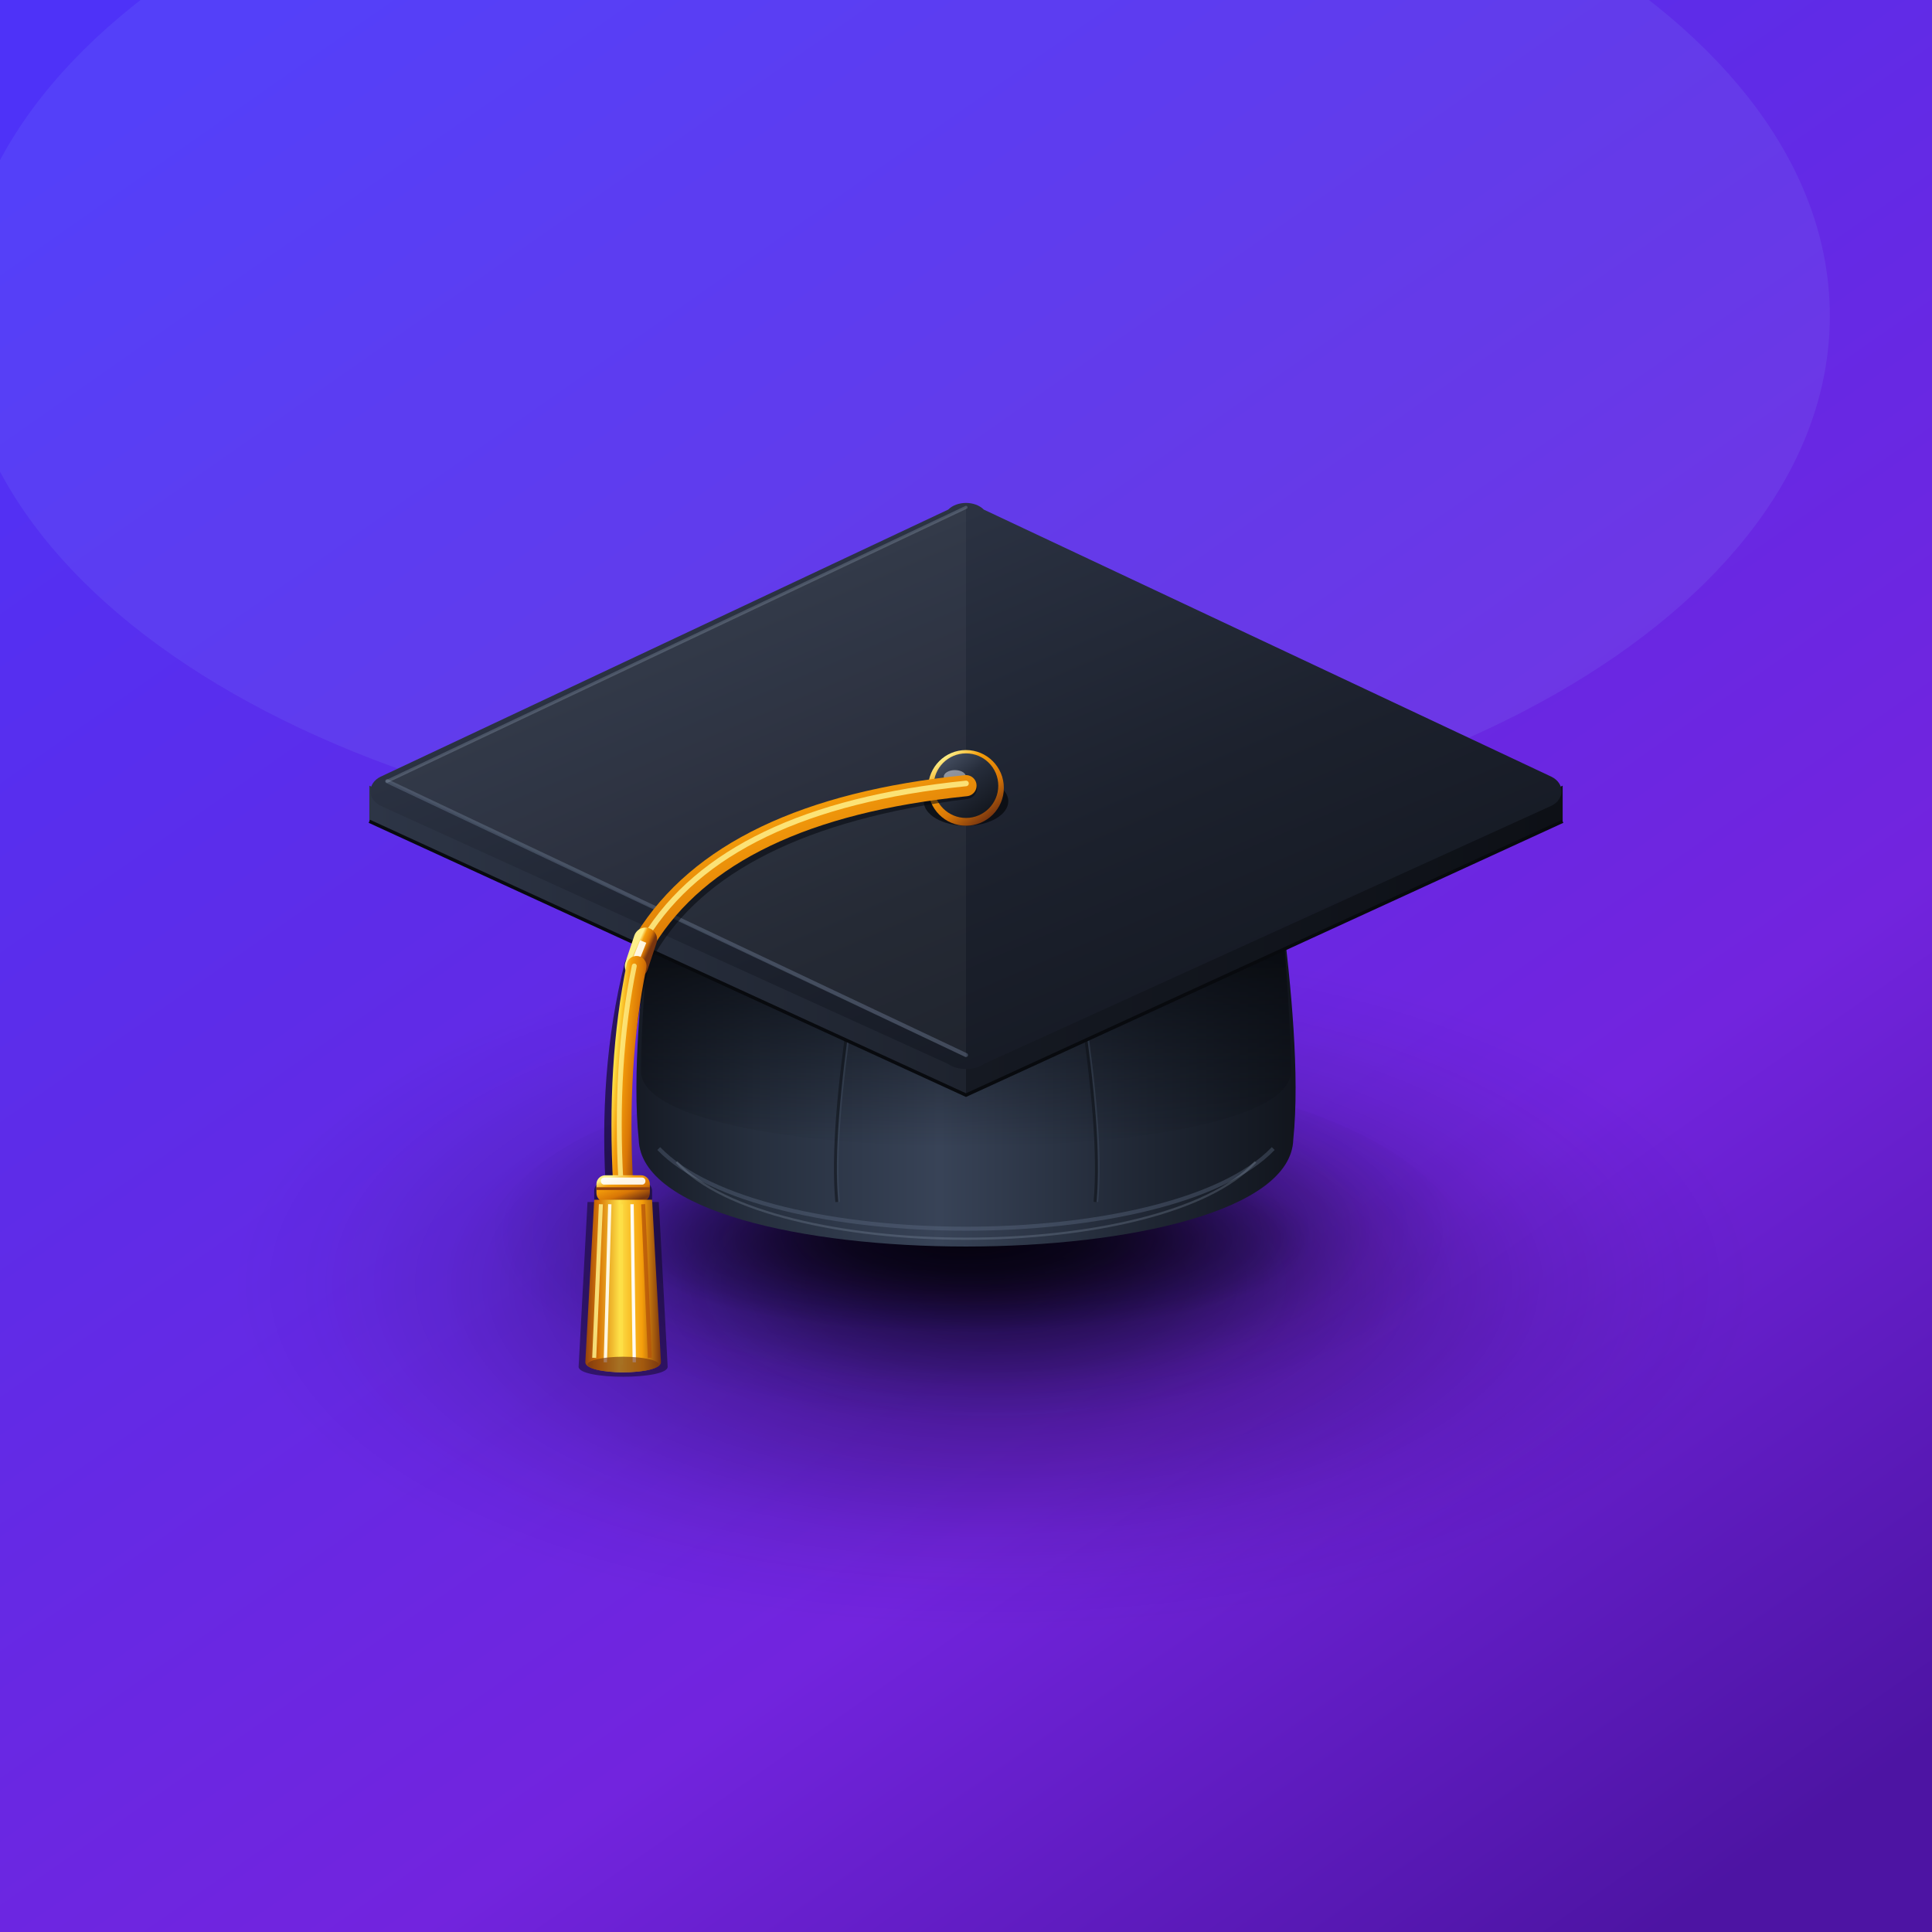
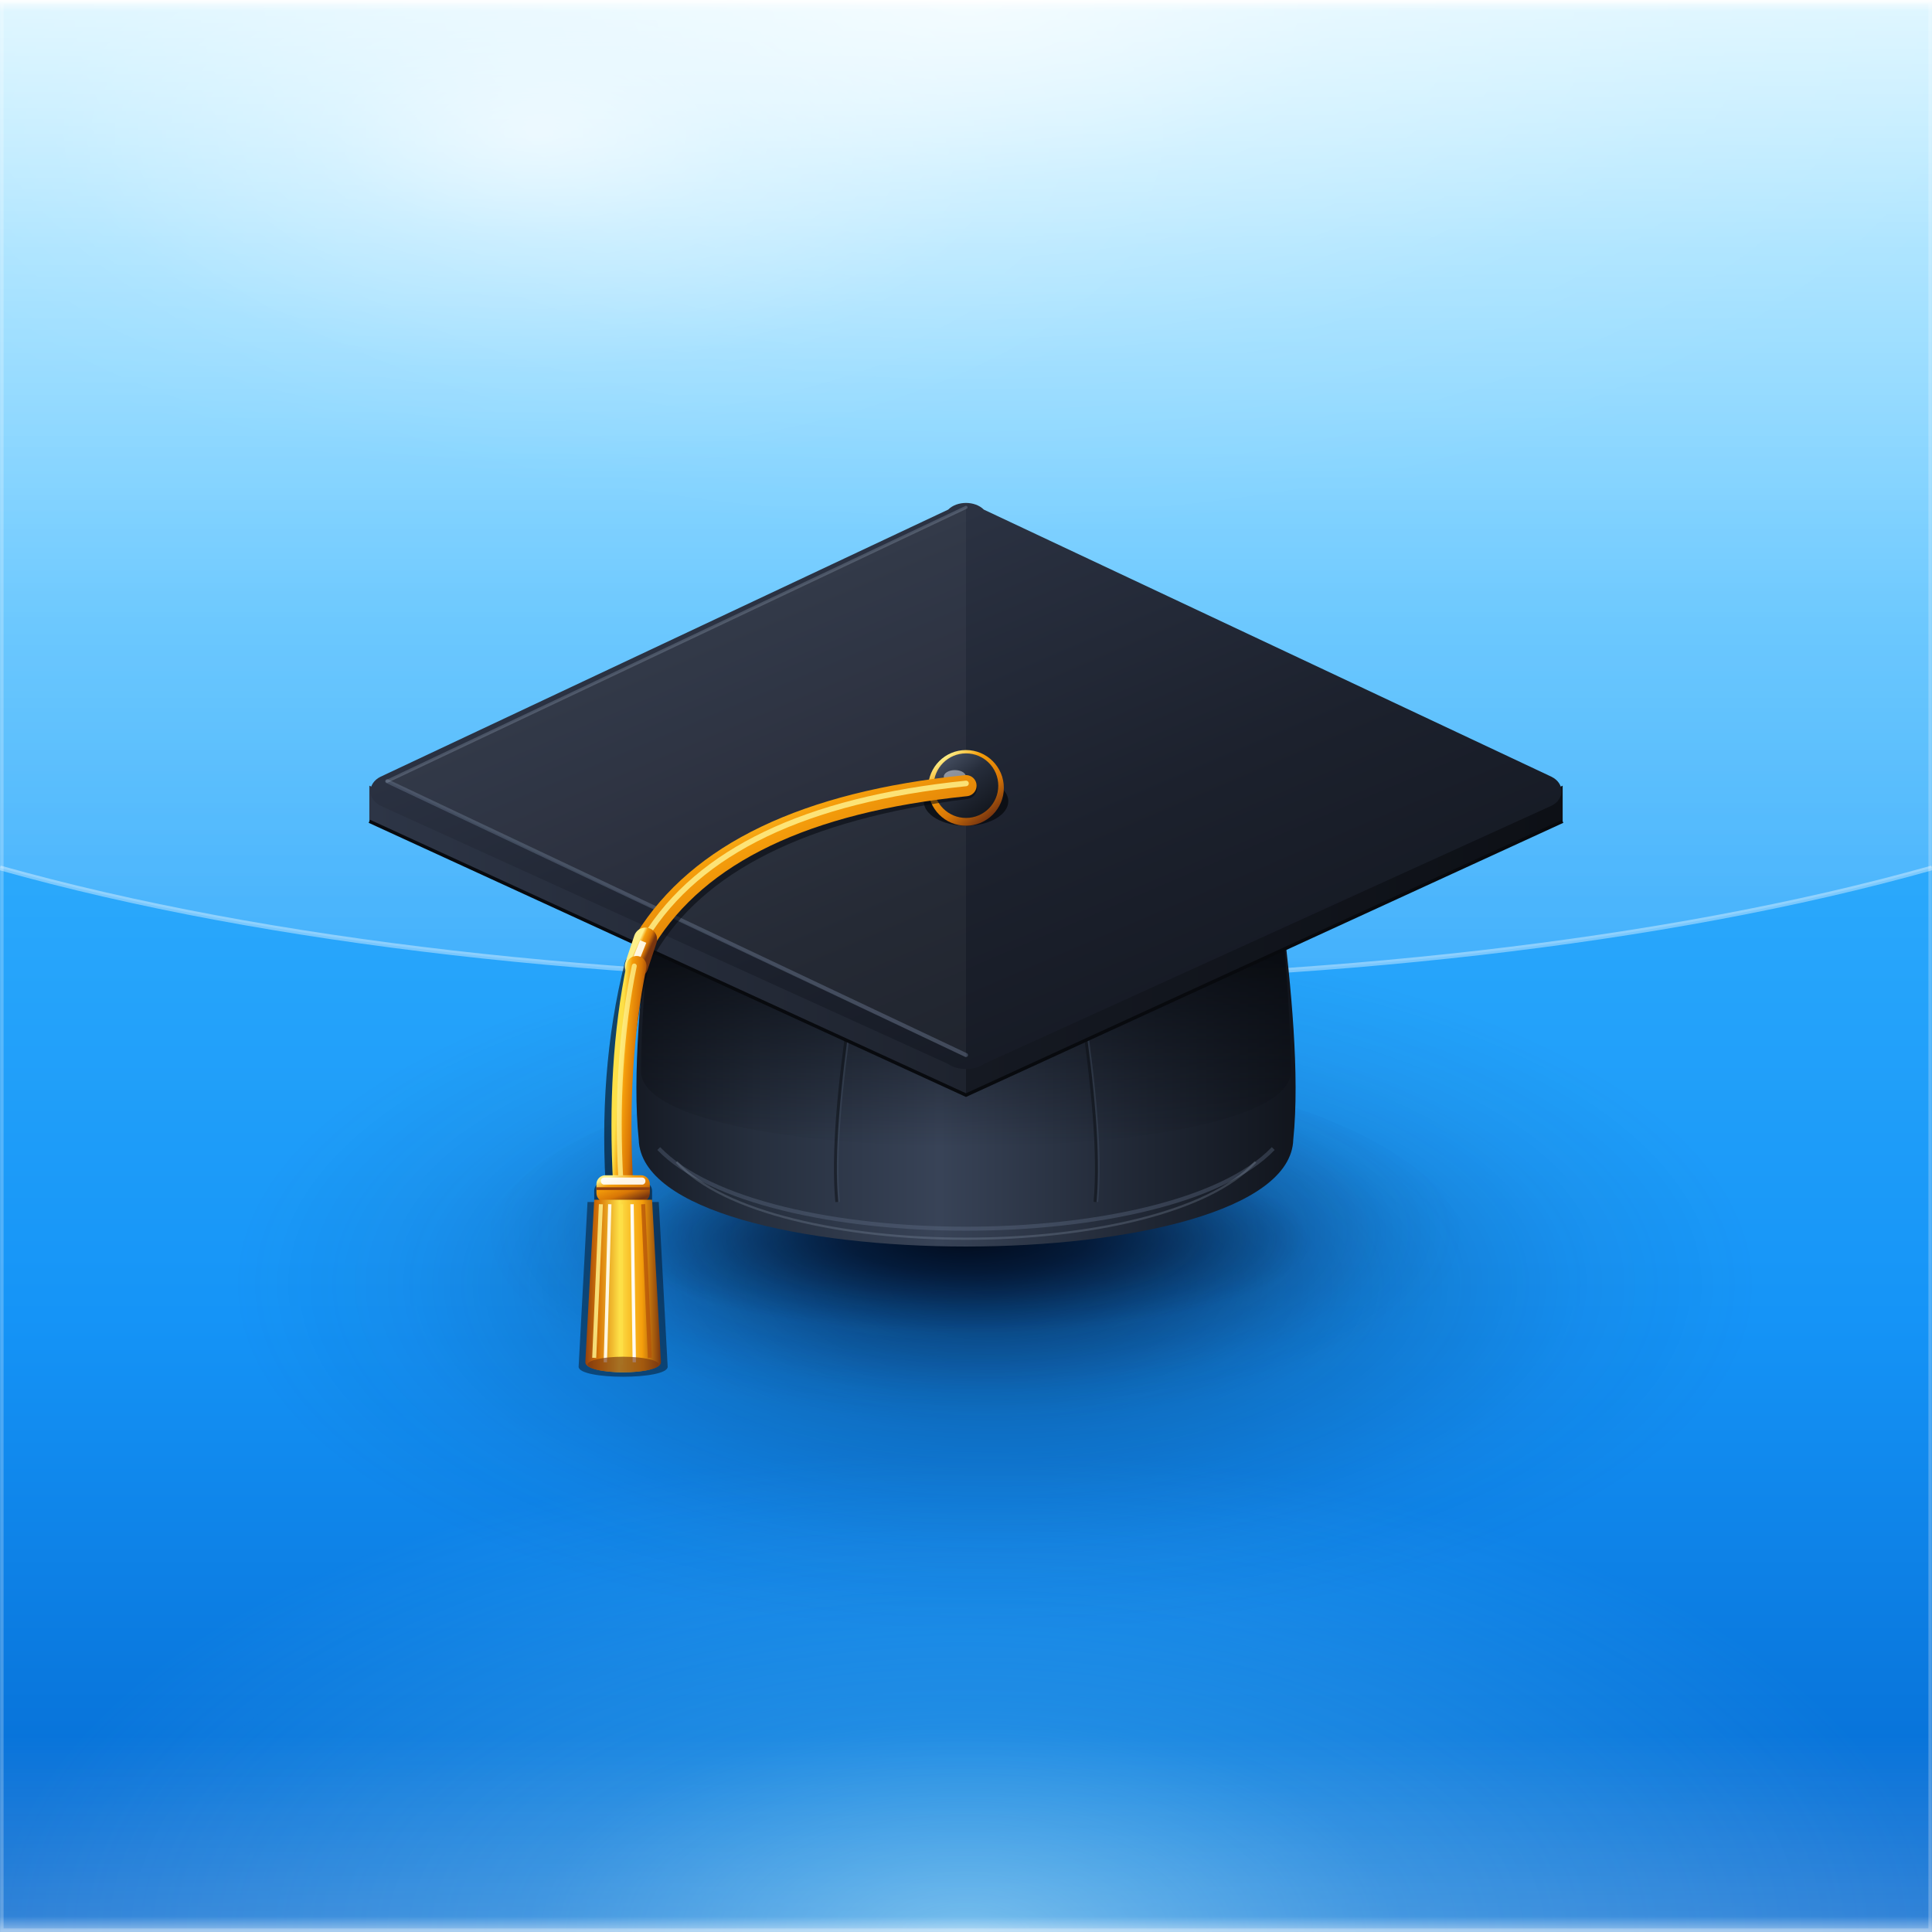
<svg xmlns="http://www.w3.org/2000/svg" width="1024" height="1024" viewBox="0 0 1024 1024">
  <defs>
-     <filter id="macAppShadow" x="-25%" y="-15%" width="150%" height="150%">
-       <feDropShadow dx="0" dy="32" stdDeviation="32" flood-color="#080A22" flood-opacity="0.48" />
-       <feDropShadow dx="0" dy="12" stdDeviation="14" flood-color="#050718" flood-opacity="0.32" />
-     </filter>
-     <linearGradient id="squircleBg" x1="0.15" y1="0.0" x2="0.85" y2="1.0">
-       <stop offset="0%" stop-color="#4E32F8" />
-       <stop offset="35%" stop-color="#5E2CE8" />
-       <stop offset="70%" stop-color="#7224DE" />
-       <stop offset="100%" stop-color="#4D14A3" />
+     <linearGradient id="ios6SkyBase" x1="0" y1="0" x2="0" y2="1">
+       <stop offset="0%" stop-color="#6ED6FF" />
+       <stop offset="28%" stop-color="#3BB8FF" />
+       <stop offset="68%" stop-color="#1594F7" />
+       <stop offset="100%" stop-color="#0265CD" />
    </linearGradient>
-     <linearGradient id="topRimLight" x1="0" y1="0" x2="0" y2="1">
-       <stop offset="0%" stop-color="#FFFFFF" stop-opacity="0.45" />
-       <stop offset="3%" stop-color="#FFFFFF" stop-opacity="0.15" />
-       <stop offset="15%" stop-color="#FFFFFF" stop-opacity="0.0" />
+     <linearGradient id="ios6GlossArc" x1="0" y1="0" x2="0" y2="1">
+       <stop offset="0%" stop-color="#FFFFFF" stop-opacity="0.78" />
+       <stop offset="25%" stop-color="#FFFFFF" stop-opacity="0.52" />
+       <stop offset="65%" stop-color="#FFFFFF" stop-opacity="0.26" />
+       <stop offset="98%" stop-color="#FFFFFF" stop-opacity="0.14" />
+       <stop offset="100%" stop-color="#FFFFFF" stop-opacity="0.08" />
    </linearGradient>
-     <linearGradient id="bottomRimStroke" x1="0" y1="0" x2="0" y2="1">
-       <stop offset="0%" stop-color="#FFFFFF" stop-opacity="0.0" />
-       <stop offset="85%" stop-color="#FFFFFF" stop-opacity="0.06" />
-       <stop offset="100%" stop-color="#FFFFFF" stop-opacity="0.22" />
+     <radialGradient id="topSunlightFlare" cx="50%" cy="0%" r="55%">
+       <stop offset="0%" stop-color="#FFFFFF" stop-opacity="0.65" />
+       <stop offset="35%" stop-color="#FFFFFF" stop-opacity="0.25" />
+       <stop offset="70%" stop-color="#FFFFFF" stop-opacity="0.06" />
+       <stop offset="100%" stop-color="#FFFFFF" stop-opacity="0.00" />
+     </radialGradient>
+     <radialGradient id="topLeftHotspot" cx="28%" cy="14%" r="35%">
+       <stop offset="0%" stop-color="#FFFFFF" stop-opacity="0.60" />
+       <stop offset="30%" stop-color="#FFFFFF" stop-opacity="0.28" />
+       <stop offset="70%" stop-color="#FFFFFF" stop-opacity="0.05" />
+       <stop offset="100%" stop-color="#FFFFFF" stop-opacity="0.00" />
+     </radialGradient>
+     <linearGradient id="topBevelRim" x1="0" y1="0" x2="0" y2="1">
+       <stop offset="0%" stop-color="#FFFFFF" stop-opacity="0.95" />
+       <stop offset="2%" stop-color="#FFFFFF" stop-opacity="0.50" />
+       <stop offset="6%" stop-color="#FFFFFF" stop-opacity="0.00" />
    </linearGradient>
-     <linearGradient id="bottomCornerGlintLeft" x1="0" y1="1" x2="1" y2="0">
-       <stop offset="0%" stop-color="#FFFFFF" stop-opacity="0.25" />
-       <stop offset="35%" stop-color="#FFFFFF" stop-opacity="0.08" />
-       <stop offset="100%" stop-color="#FFFFFF" stop-opacity="0.0" />
+     <radialGradient id="bottomInternalBounce" cx="50%" cy="100%" r="50%">
+       <stop offset="0%" stop-color="#9DEBFF" stop-opacity="0.55" />
+       <stop offset="45%" stop-color="#72DBFF" stop-opacity="0.22" />
+       <stop offset="100%" stop-color="#72DBFF" stop-opacity="0.00" />
+     </radialGradient>
+     <linearGradient id="bottomBevelRim" x1="0" y1="0" x2="0" y2="1">
+       <stop offset="0%" stop-color="#FFFFFF" stop-opacity="0.00" />
+       <stop offset="92%" stop-color="#FFFFFF" stop-opacity="0.18" />
+       <stop offset="100%" stop-color="#FFFFFF" stop-opacity="0.55" />
    </linearGradient>
-     <linearGradient id="bottomCornerGlintRight" x1="1" y1="1" x2="0" y2="0">
-       <stop offset="0%" stop-color="#FFFFFF" stop-opacity="0.25" />
-       <stop offset="35%" stop-color="#FFFFFF" stop-opacity="0.08" />
-       <stop offset="100%" stop-color="#FFFFFF" stop-opacity="0.0" />
-     </linearGradient>
-     <clipPath id="squircleClip">
-       <rect x="100" y="100" width="824" height="824" rx="190" ry="190" />
-     </clipPath>
    <radialGradient id="broadAmbientShadow" cx="50%" cy="50%" r="50%">
-       <stop offset="0%" stop-color="#050414" stop-opacity="0.55" />
-       <stop offset="25%" stop-color="#050414" stop-opacity="0.42" />
-       <stop offset="50%" stop-color="#060519" stop-opacity="0.25" />
-       <stop offset="72%" stop-color="#0A0826" stop-opacity="0.10" />
-       <stop offset="88%" stop-color="#0F0C35" stop-opacity="0.03" />
-       <stop offset="100%" stop-color="#141042" stop-opacity="0.00" />
+       <stop offset="0%" stop-color="#031432" stop-opacity="0.45" />
+       <stop offset="28%" stop-color="#041638" stop-opacity="0.32" />
+       <stop offset="55%" stop-color="#061C48" stop-opacity="0.18" />
+       <stop offset="78%" stop-color="#0A245C" stop-opacity="0.06" />
+       <stop offset="100%" stop-color="#0E2C6C" stop-opacity="0.00" />
    </radialGradient>
    <radialGradient id="mediumCastShadow" cx="50%" cy="45%" r="50%">
-       <stop offset="0%" stop-color="#03020C" stop-opacity="0.70" />
-       <stop offset="30%" stop-color="#03020C" stop-opacity="0.52" />
-       <stop offset="60%" stop-color="#040312" stop-opacity="0.28" />
-       <stop offset="82%" stop-color="#07051E" stop-opacity="0.08" />
-       <stop offset="100%" stop-color="#0B082C" stop-opacity="0.00" />
+       <stop offset="0%" stop-color="#010C22" stop-opacity="0.65" />
+       <stop offset="32%" stop-color="#02102E" stop-opacity="0.45" />
+       <stop offset="64%" stop-color="#03163E" stop-opacity="0.22" />
+       <stop offset="85%" stop-color="#062054" stop-opacity="0.06" />
+       <stop offset="100%" stop-color="#0A2864" stop-opacity="0.00" />
    </radialGradient>
    <radialGradient id="tightContactShadow" cx="50%" cy="50%" r="50%">
-       <stop offset="0%" stop-color="#020108" stop-opacity="0.85" />
-       <stop offset="35%" stop-color="#020108" stop-opacity="0.65" />
-       <stop offset="70%" stop-color="#020108" stop-opacity="0.25" />
-       <stop offset="100%" stop-color="#040212" stop-opacity="0.00" />
+       <stop offset="0%" stop-color="#010512" stop-opacity="0.85" />
+       <stop offset="35%" stop-color="#01081C" stop-opacity="0.62" />
+       <stop offset="72%" stop-color="#020E28" stop-opacity="0.22" />
+       <stop offset="100%" stop-color="#041438" stop-opacity="0.00" />
    </radialGradient>
    <linearGradient id="boardTopSurface" x1="0.1" y1="0.05" x2="0.9" y2="0.95">
      <stop offset="0%" stop-color="#363E50" />
      <stop offset="22%" stop-color="#2A3141" />
      <stop offset="60%" stop-color="#1C212D" />
      <stop offset="100%" stop-color="#12161F" />
    </linearGradient>
    <linearGradient id="boardEdgeLeft" x1="0" y1="0" x2="1" y2="0">
      <stop offset="0%" stop-color="#2D3546" />
      <stop offset="100%" stop-color="#1E232E" />
    </linearGradient>
    <linearGradient id="boardEdgeRight" x1="0" y1="0" x2="1" y2="0">
      <stop offset="0%" stop-color="#151922" />
      <stop offset="100%" stop-color="#0D1016" />
    </linearGradient>
    <linearGradient id="skullCapCloth" x1="0" y1="0" x2="1" y2="0">
      <stop offset="0%" stop-color="#161B25" />
      <stop offset="18%" stop-color="#262F3E" />
      <stop offset="46%" stop-color="#384357" />
      <stop offset="78%" stop-color="#1F2633" />
      <stop offset="100%" stop-color="#11151D" />
    </linearGradient>
    <linearGradient id="skullCapOcclusion" x1="0" y1="0" x2="0" y2="1">
      <stop offset="0%" stop-color="#040609" stop-opacity="0.95" />
      <stop offset="35%" stop-color="#090C12" stop-opacity="0.65" />
      <stop offset="100%" stop-color="#090C12" stop-opacity="0.0" />
    </linearGradient>
    <linearGradient id="goldDomeGrad" x1="0.2" y1="0.1" x2="0.8" y2="0.9">
      <stop offset="0%" stop-color="#FEF08A" />
      <stop offset="25%" stop-color="#F59E0B" />
      <stop offset="65%" stop-color="#D97706" />
      <stop offset="100%" stop-color="#78350F" />
    </linearGradient>
-     <linearGradient id="goldCordGrad" x1="0.1" y1="0" x2="0.9" y2="1">
+     <linearGradient id="goldCordGrad" x1="0.1" y1="0.2" x2="0.9" y2="1">
      <stop offset="0%" stop-color="#FDE047" />
      <stop offset="25%" stop-color="#F59E0B" />
      <stop offset="65%" stop-color="#D97706" />
      <stop offset="100%" stop-color="#92400E" />
    </linearGradient>
    <linearGradient id="goldFringeBody" x1="0" y1="0" x2="1" y2="0">
      <stop offset="0%" stop-color="#92400E" />
      <stop offset="18%" stop-color="#D97706" />
      <stop offset="45%" stop-color="#FDE047" />
      <stop offset="75%" stop-color="#F59E0B" />
      <stop offset="100%" stop-color="#78350F" />
    </linearGradient>
    <linearGradient id="fabricButtonGrad" x1="0.2" y1="0.1" x2="0.8" y2="0.9">
      <stop offset="0%" stop-color="#424B5D" />
      <stop offset="40%" stop-color="#262D3B" />
      <stop offset="100%" stop-color="#141820" />
    </linearGradient>
  </defs>
-   <rect x="0" y="0" width="1024" height="1024" fill="url(#squircleBg)" />
+   <rect x="0" y="0" width="1024" height="1024" fill="url(#ios6SkyBase)" />
+   <rect x="0" y="0" width="1024" height="512" fill="url(#topSunlightFlare)" />
+   <rect x="0" y="0" width="1024" height="512" fill="url(#topLeftHotspot)" />
+   <rect x="0" y="512" width="1024" height="512" fill="url(#bottomInternalBounce)" />
+   <path d="M 0,0 L 1024,0 L 1024,460 C 740,540 284,540 0,460 Z" fill="url(#ios6GlossArc)" />
+   <path d="M 0,460 C 284,540 740,540 1024,460" fill="none" stroke="#FFFFFF" stroke-width="2.5" stroke-opacity="0.38" />
+   <rect x="0" y="0" width="1024" height="100" fill="url(#topBevelRim)" />
+   <rect x="0" y="920" width="1024" height="104" fill="url(#bottomBevelRim)" />
+   <rect x="1" y="1" width="1022" height="1022" fill="none" stroke="#FFFFFF" stroke-width="1.8" stroke-opacity="0.25" />
  <g transform="translate(512, 512) scale(1.18) translate(-512, -512)">
-     <ellipse cx="480" cy="220" rx="420" ry="240" fill="#93C5FD" opacity="0.10" />
    <ellipse cx="525" cy="655" rx="340" ry="155" fill="url(#broadAmbientShadow)" />
    <ellipse cx="516" cy="640" rx="220" ry="85" fill="url(#mediumCastShadow)" />
    <ellipse cx="512" cy="635" rx="155" ry="42" fill="url(#tightContactShadow)" />
    <g id="graduationCapGroup" transform="translate(0, 36)">
      <g id="skullCap">
        <path d="M 370 452                   C 366 485, 362 525, 365 554                   C 367 618, 657 618, 659 554                   C 662 525, 658 485, 654 452 Z" fill="url(#skullCapCloth)" />
        <path d="M 370 452                   C 368 480, 366 505, 366 524                   C 370 568, 654 568, 658 524                   C 658 505, 656 480, 654 452 Z" fill="url(#skullCapOcclusion)" />
        <path d="M 460 495 C 455 530, 452 560, 454 582" fill="none" stroke="#0D1016" stroke-width="1.4" opacity="0.55" />
        <path d="M 461 495 C 456 530, 453 560, 455 582" fill="none" stroke="#475569" stroke-width="0.8" opacity="0.35" />
        <path d="M 564 495 C 569 530, 572 560, 570 582" fill="none" stroke="#0D1016" stroke-width="1.4" opacity="0.55" />
        <path d="M 565 495 C 570 530, 573 560, 571 582" fill="none" stroke="#475569" stroke-width="0.8" opacity="0.35" />
        <path d="M 374 558 C 420 606, 604 606, 650 558" fill="none" stroke="#64748B" stroke-width="1.8" opacity="0.35" />
        <path d="M 382 564 C 424 610, 600 610, 642 564" fill="none" stroke="#94A3B8" stroke-width="1.0" opacity="0.25" />
      </g>
      <g id="mortarboardBoard">
        <polygon points="244,395 512,518 512,534 244,411" fill="url(#boardEdgeLeft)" />
        <polygon points="512,518 780,395 780,411 512,534" fill="url(#boardEdgeRight)" />
        <polyline points="244,411 512,534 780,411" fill="none" stroke="#080A0E" stroke-width="1.5" />
        <path d="M 504 271                   C 508 267, 516 267, 520 271                   L 775 391                   C 781 394, 781 401, 775 404                   L 520 520                   C 516 523, 508 523, 504 520                   L 249 404                   C 243 401, 243 394, 249 391 Z" fill="url(#boardTopSurface)" />
        <path d="M 252 393 L 512 516" stroke="#64748B" stroke-width="1.8" stroke-linecap="round" opacity="0.45" />
        <path d="M 252 393 L 512 270" stroke="#94A3B8" stroke-width="1.4" stroke-linecap="round" opacity="0.30" />
        <polygon points="512,270 512,517 252,393" fill="#FFFFFF" opacity="0.04" />
      </g>
      <g id="centerButton">
        <ellipse cx="512" cy="402" rx="19" ry="11" fill="#06080C" opacity="0.75" />
        <circle cx="512" cy="396" r="17" fill="url(#goldDomeGrad)" />
        <circle cx="512" cy="395" r="14.5" fill="url(#fabricButtonGrad)" />
        <ellipse cx="507" cy="391" rx="5" ry="3" fill="#FFFFFF" opacity="0.45" />
        <circle cx="512" cy="395" r="3.5" fill="url(#goldDomeGrad)" />
      </g>
      <g id="goldenTassel">
        <path d="M 512 396 Q 402 410, 368 468" fill="none" stroke="#06080C" stroke-width="10" stroke-linecap="round" opacity="0.55" />
        <path d="M 364 476 Q 352 524, 356 580" fill="none" stroke="#05070B" stroke-width="11" stroke-linecap="round" opacity="0.60" />
        <path d="M 512 395 Q 404 406, 368 464" fill="none" stroke="url(#goldCordGrad)" stroke-width="9.5" stroke-linecap="round" />
        <path d="M 512 394 Q 404 405, 368 463" fill="none" stroke="#FEF08A" stroke-width="2.5" stroke-linecap="round" opacity="0.85" />
        <path d="M 368 464 L 364 476" stroke="url(#goldDomeGrad)" stroke-width="10.5" stroke-linecap="round" />
        <line x1="367" y1="465" x2="363" y2="475" stroke="#FFFBEB" stroke-width="3" opacity="0.95" />
        <path d="M 364 476 Q 355 520, 358 574" fill="none" stroke="url(#goldCordGrad)" stroke-width="9" stroke-linecap="round" />
        <path d="M 363 476 Q 354 520, 357 573" fill="none" stroke="#FEF08A" stroke-width="2.2" stroke-linecap="round" opacity="0.80" />
        <rect x="345" y="573" width="26" height="12" rx="4" fill="#05070B" opacity="0.55" />
        <rect x="346" y="570" width="24" height="12" rx="4" fill="url(#goldDomeGrad)" />
        <rect x="348" y="571" width="20" height="3.2" rx="1.5" fill="#FFFFFF" opacity="0.90" />
        <line x1="346" y1="576" x2="370" y2="576" stroke="#92400E" stroke-width="1.2" />
        <path d="M 342 582 L 374 582 L 378 656 C 378 662, 338 662, 338 656 Z" fill="#040508" opacity="0.45" />
        <path d="M 345 581 L 371 581 L 375 654 C 375 660, 341 660, 341 654 Z" fill="url(#goldFringeBody)" />
        <line x1="348" y1="583" x2="345" y2="652" stroke="#FEF08A" stroke-width="1.8" opacity="0.85" />
        <line x1="352" y1="583" x2="350" y2="654" stroke="#FFFBEB" stroke-width="1.5" opacity="0.95" />
        <line x1="357" y1="583" x2="357" y2="655" stroke="#FDE047" stroke-width="1.8" opacity="0.90" />
        <line x1="362" y1="583" x2="363" y2="654" stroke="#FFFFFF" stroke-width="1.5" opacity="0.95" />
        <line x1="367" y1="583" x2="370" y2="652" stroke="#B45309" stroke-width="1.8" opacity="0.75" />
        <ellipse cx="358" cy="655" rx="16" ry="3.5" fill="#78350F" opacity="0.65" />
      </g>
    </g>
  </g>
</svg>
